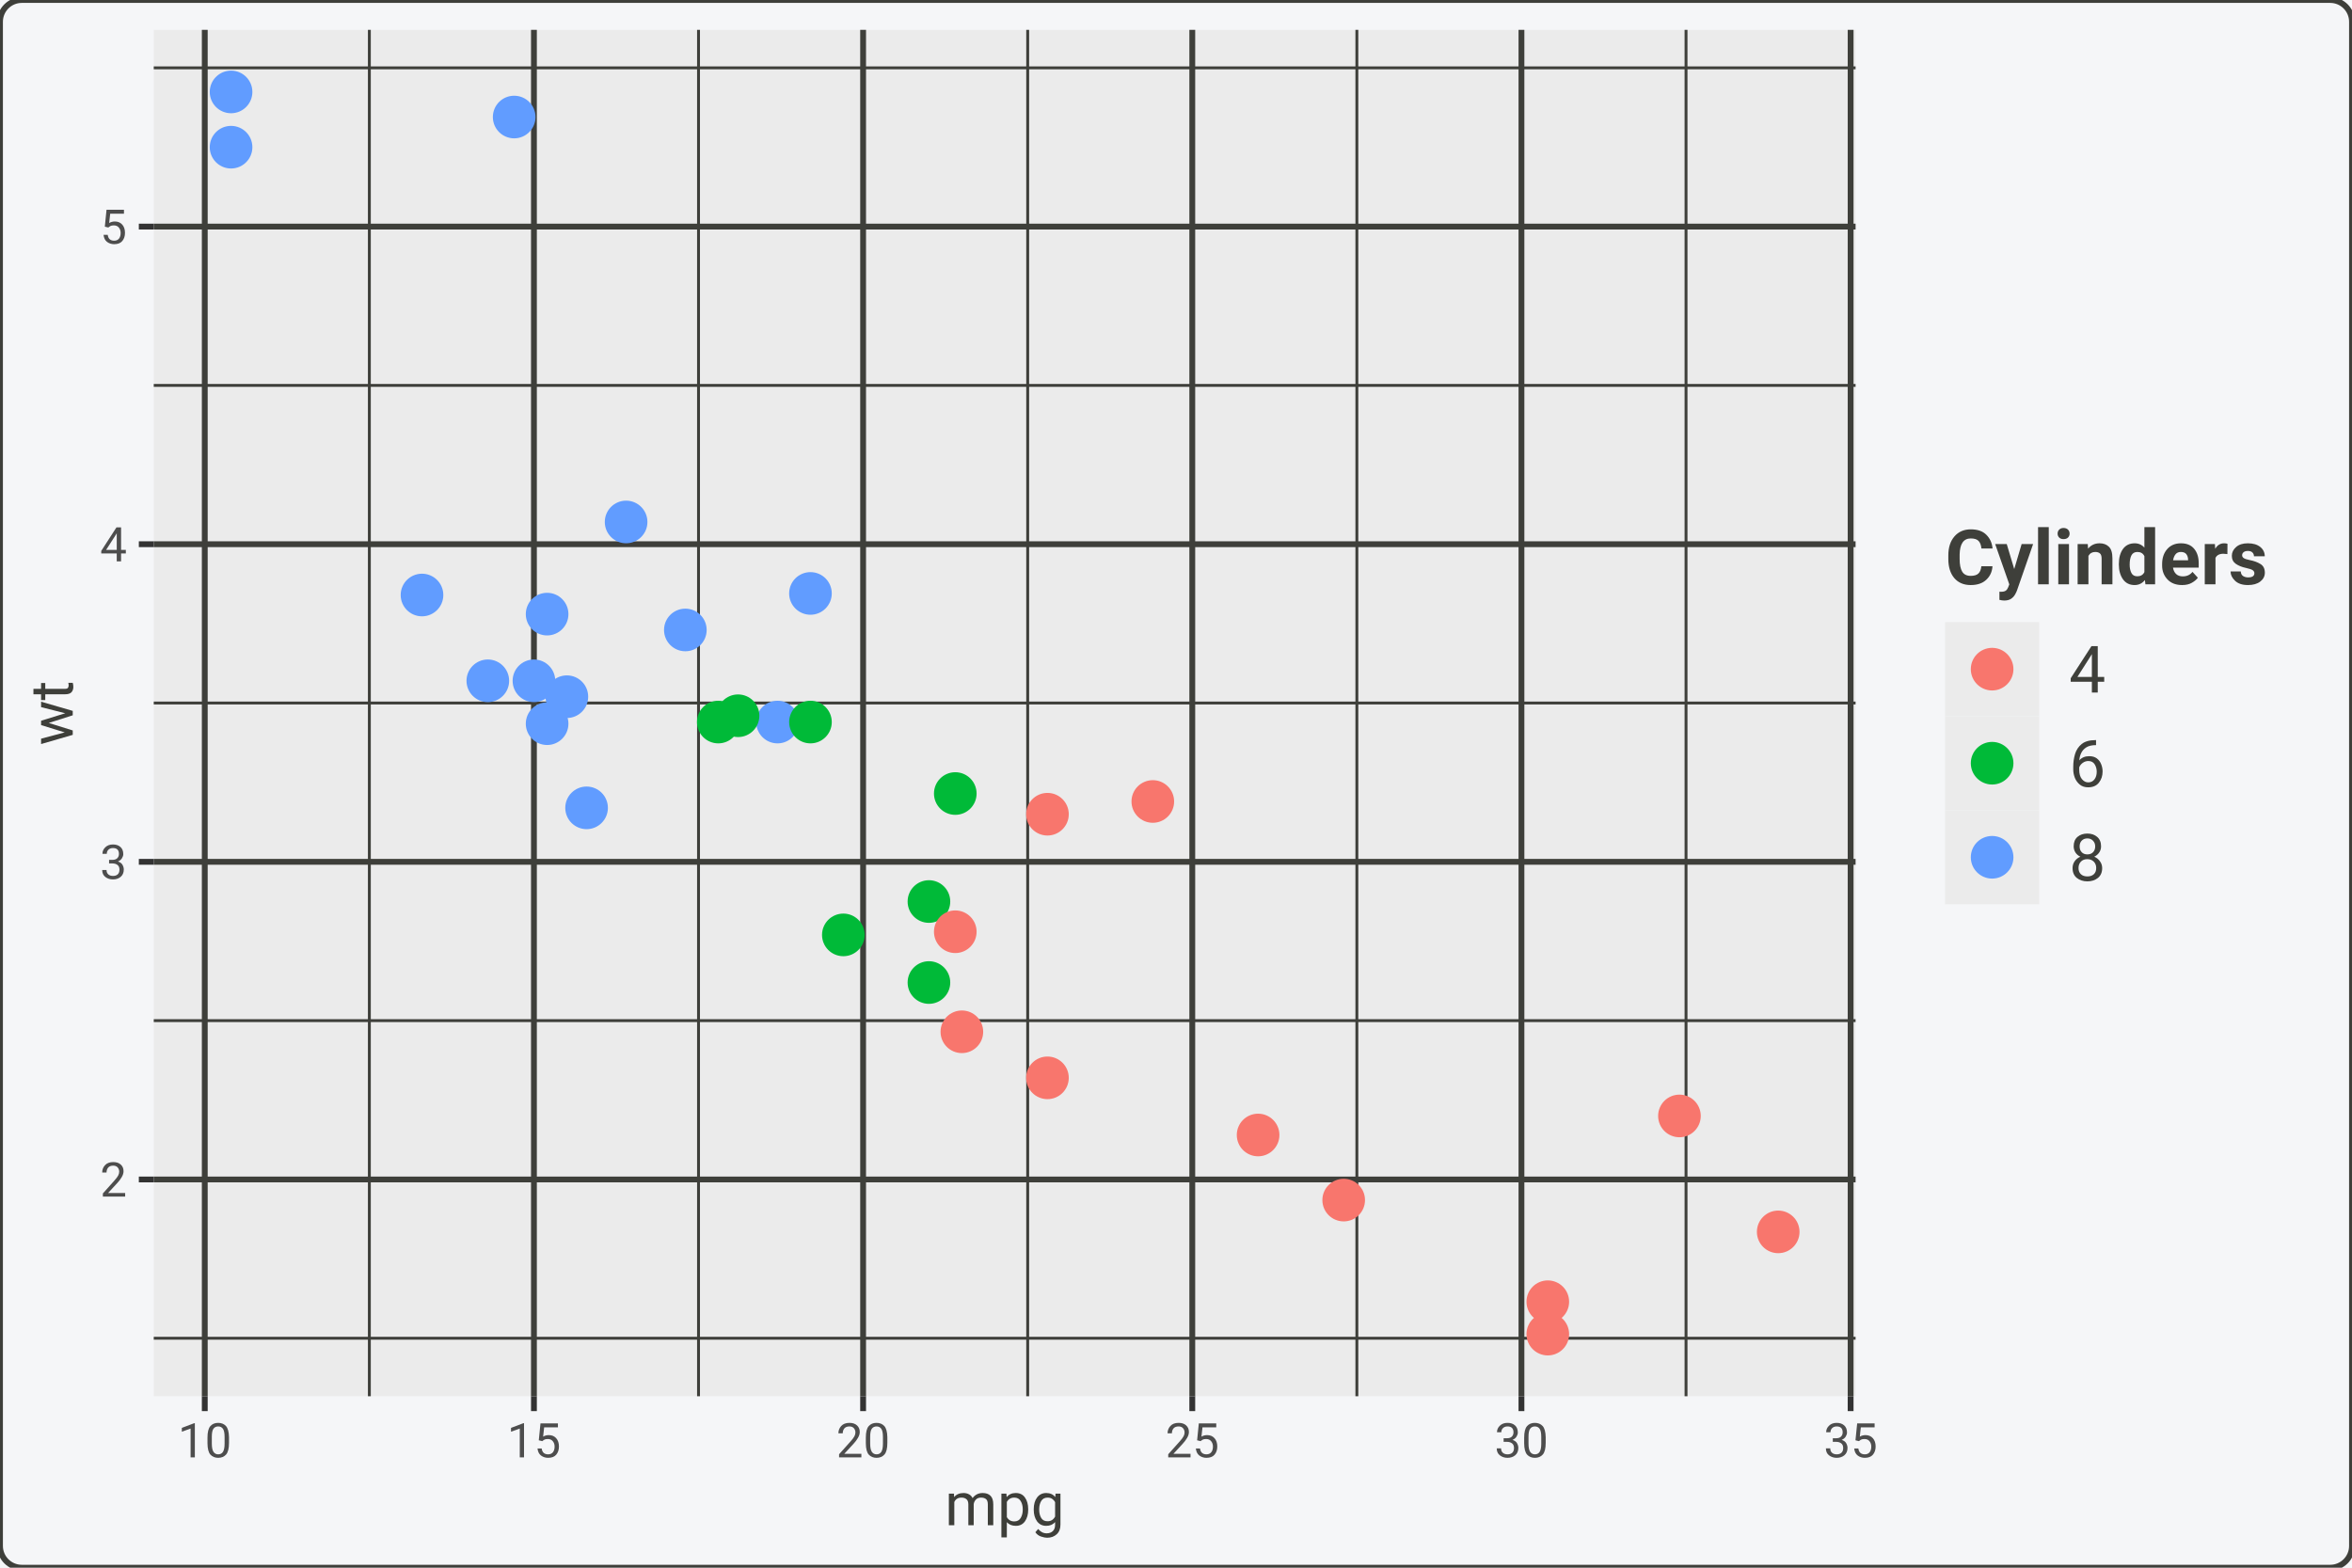
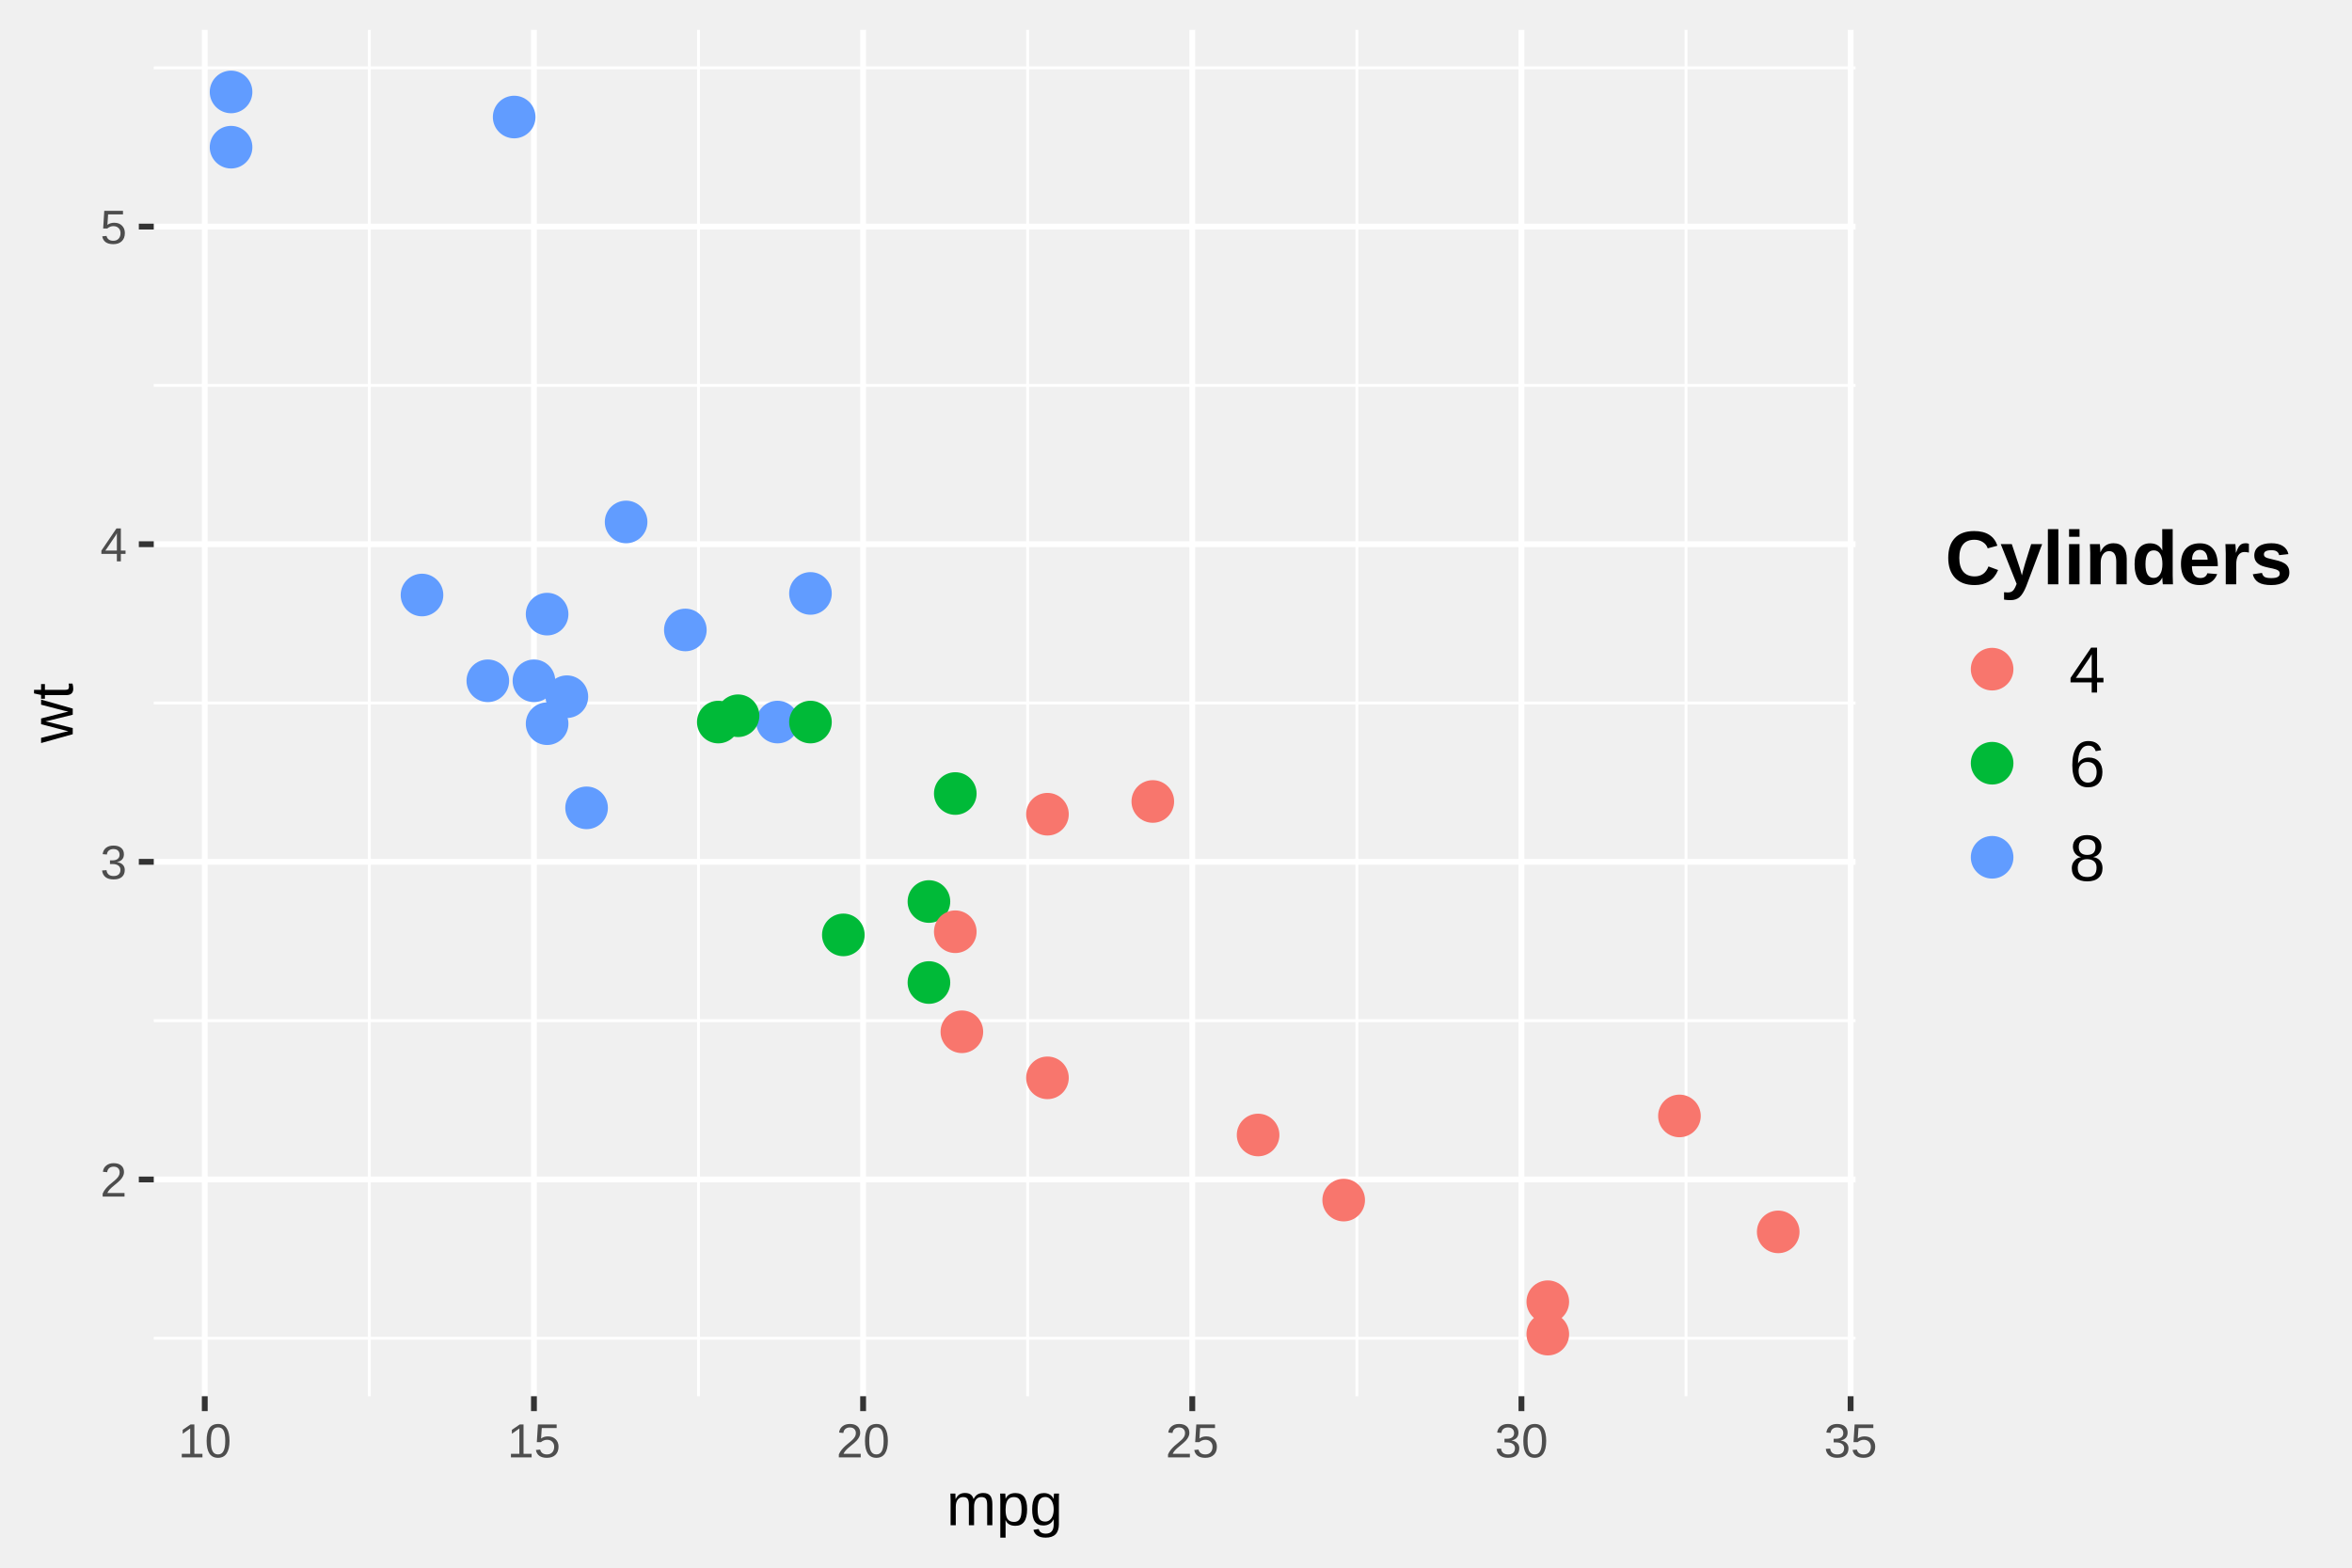
<svg xmlns="http://www.w3.org/2000/svg" width="432.00pt" height="288.00pt" viewBox="0 0 432.00 288.00">
  <g class="svglite">
    <defs>
      <style type="text/css">
-     /* theme-aware-processed */
-     .svglite line, .svglite polyline, .svglite polygon, .svglite path, .svglite circle {
+     .svglite line, .svglite polyline, .svglite polygon, .svglite path, .svglite rect, .svglite circle {
      fill: none;
-       stroke: #3E3F3A;
-       stroke-linecap: round;
-       stroke-linejoin: round;
-       stroke-miterlimit: 10.00;
-     }
-     .svglite &gt; g &gt; rect {
-       fill: none;
-       stroke: #3E3F3A;
+       stroke: #000000;
      stroke-linecap: round;
      stroke-linejoin: round;
      stroke-miterlimit: 10.00;
    }
    .svglite text {
      white-space: pre;
-       fill: #3E3F3A;
    }
    .svglite g.glyphgroup path {
      fill: inherit;
      stroke: none;
    }
  </style>
    </defs>
-     <rect class="svg-bg" width="100%" height="100%" style="stroke: none; fill: #F5F6F8;" />
+     <rect width="100%" height="100%" style="stroke: none; fill: none;" />
    <defs>
      <clipPath id="cpMC4wMHw0MzIuMDB8MC4wMHwyODguMDA=">
        <rect x="0.00" y="0.00" width="432.00" height="288.00" />
      </clipPath>
    </defs>
    <g clip-path="url(#cpMC4wMHw0MzIuMDB8MC4wMHwyODguMDA=)">
-       <rect rx="4" x="0" y="0.00" width="432.00" height="288.00" style="stroke-width: 1.07; stroke: #3E3F3A; fill: #F5F6F8;" />
+       <rect x="0" y="0.00" width="432.00" height="288.00" style="stroke-width: 1.07; stroke: none;" />
    </g>
    <defs>
      <clipPath id="cpMjguMjR8MzQwLjgyfDUuNDh8MjU2LjUw">
        <rect x="28.24" y="5.48" width="312.58" height="251.02" />
      </clipPath>
    </defs>
    <g clip-path="url(#cpMjguMjR8MzQwLjgyfDUuNDh8MjU2LjUw)">
-       <rect x="28.24" y="5.48" width="312.58" height="251.02" style="stroke-width: 1.07; stroke: none; fill: #EBEBEB;" />
-       <polyline points="28.24,245.85 340.82,245.85 " style="stroke-width: 0.53; stroke: #3E3F3A; stroke-linecap: butt;" />
-       <polyline points="28.24,187.50 340.82,187.50 " style="stroke-width: 0.53; stroke: #3E3F3A; stroke-linecap: butt;" />
-       <polyline points="28.24,129.15 340.82,129.15 " style="stroke-width: 0.53; stroke: #3E3F3A; stroke-linecap: butt;" />
-       <polyline points="28.24,70.80 340.82,70.80 " style="stroke-width: 0.53; stroke: #3E3F3A; stroke-linecap: butt;" />
-       <polyline points="28.24,12.46 340.82,12.46 " style="stroke-width: 0.53; stroke: #3E3F3A; stroke-linecap: butt;" />
-       <polyline points="67.84,256.50 67.84,5.48 " style="stroke-width: 0.53; stroke: #3E3F3A; stroke-linecap: butt;" />
-       <polyline points="128.30,256.50 128.30,5.48 " style="stroke-width: 0.53; stroke: #3E3F3A; stroke-linecap: butt;" />
-       <polyline points="188.76,256.50 188.76,5.48 " style="stroke-width: 0.53; stroke: #3E3F3A; stroke-linecap: butt;" />
-       <polyline points="249.22,256.50 249.22,5.48 " style="stroke-width: 0.53; stroke: #3E3F3A; stroke-linecap: butt;" />
-       <polyline points="309.68,256.50 309.68,5.48 " style="stroke-width: 0.53; stroke: #3E3F3A; stroke-linecap: butt;" />
-       <polyline points="28.24,216.68 340.82,216.68 " style="stroke-width: 1.07; stroke: #3E3F3A; stroke-linecap: butt;" />
-       <polyline points="28.24,158.33 340.82,158.33 " style="stroke-width: 1.07; stroke: #3E3F3A; stroke-linecap: butt;" />
-       <polyline points="28.24,99.98 340.82,99.98 " style="stroke-width: 1.07; stroke: #3E3F3A; stroke-linecap: butt;" />
-       <polyline points="28.24,41.63 340.82,41.63 " style="stroke-width: 1.07; stroke: #3E3F3A; stroke-linecap: butt;" />
-       <polyline points="37.61,256.50 37.61,5.48 " style="stroke-width: 1.07; stroke: #3E3F3A; stroke-linecap: butt;" />
-       <polyline points="98.07,256.50 98.07,5.48 " style="stroke-width: 1.07; stroke: #3E3F3A; stroke-linecap: butt;" />
-       <polyline points="158.53,256.50 158.53,5.48 " style="stroke-width: 1.07; stroke: #3E3F3A; stroke-linecap: butt;" />
-       <polyline points="218.99,256.50 218.99,5.48 " style="stroke-width: 1.07; stroke: #3E3F3A; stroke-linecap: butt;" />
-       <polyline points="279.45,256.50 279.45,5.48 " style="stroke-width: 1.07; stroke: #3E3F3A; stroke-linecap: butt;" />
-       <polyline points="339.91,256.50 339.91,5.48 " style="stroke-width: 1.07; stroke: #3E3F3A; stroke-linecap: butt;" />
+       <rect x="28.24" y="5.48" width="312.58" height="251.02" style="stroke-width: 1.07; stroke: none;" />
+       <polyline points="28.24,245.85 340.82,245.85 " style="stroke-width: 0.53; stroke: #FFFFFF; stroke-linecap: butt;" />
+       <polyline points="28.24,187.50 340.82,187.50 " style="stroke-width: 0.53; stroke: #FFFFFF; stroke-linecap: butt;" />
+       <polyline points="28.24,129.15 340.82,129.15 " style="stroke-width: 0.53; stroke: #FFFFFF; stroke-linecap: butt;" />
+       <polyline points="28.24,70.80 340.82,70.80 " style="stroke-width: 0.53; stroke: #FFFFFF; stroke-linecap: butt;" />
+       <polyline points="28.24,12.46 340.82,12.46 " style="stroke-width: 0.53; stroke: #FFFFFF; stroke-linecap: butt;" />
+       <polyline points="67.84,256.50 67.84,5.48 " style="stroke-width: 0.53; stroke: #FFFFFF; stroke-linecap: butt;" />
+       <polyline points="128.30,256.50 128.30,5.48 " style="stroke-width: 0.53; stroke: #FFFFFF; stroke-linecap: butt;" />
+       <polyline points="188.76,256.50 188.76,5.48 " style="stroke-width: 0.53; stroke: #FFFFFF; stroke-linecap: butt;" />
+       <polyline points="249.22,256.50 249.22,5.48 " style="stroke-width: 0.53; stroke: #FFFFFF; stroke-linecap: butt;" />
+       <polyline points="309.68,256.50 309.68,5.48 " style="stroke-width: 0.53; stroke: #FFFFFF; stroke-linecap: butt;" />
+       <polyline points="28.24,216.68 340.82,216.68 " style="stroke-width: 1.07; stroke: #FFFFFF; stroke-linecap: butt;" />
+       <polyline points="28.24,158.33 340.82,158.33 " style="stroke-width: 1.07; stroke: #FFFFFF; stroke-linecap: butt;" />
+       <polyline points="28.24,99.98 340.82,99.98 " style="stroke-width: 1.07; stroke: #FFFFFF; stroke-linecap: butt;" />
+       <polyline points="28.24,41.63 340.82,41.63 " style="stroke-width: 1.07; stroke: #FFFFFF; stroke-linecap: butt;" />
+       <polyline points="37.61,256.50 37.61,5.48 " style="stroke-width: 1.07; stroke: #FFFFFF; stroke-linecap: butt;" />
+       <polyline points="98.07,256.50 98.07,5.48 " style="stroke-width: 1.07; stroke: #FFFFFF; stroke-linecap: butt;" />
+       <polyline points="158.53,256.50 158.53,5.48 " style="stroke-width: 1.07; stroke: #FFFFFF; stroke-linecap: butt;" />
+       <polyline points="218.99,256.50 218.99,5.48 " style="stroke-width: 1.07; stroke: #FFFFFF; stroke-linecap: butt;" />
+       <polyline points="279.45,256.50 279.45,5.48 " style="stroke-width: 1.07; stroke: #FFFFFF; stroke-linecap: butt;" />
+       <polyline points="339.91,256.50 339.91,5.48 " style="stroke-width: 1.07; stroke: #FFFFFF; stroke-linecap: butt;" />
      <circle cx="170.62" cy="180.50" r="3.56" style="stroke-width: 0.71; stroke: #00BA38; fill: #00BA38;" />
      <circle cx="170.62" cy="165.62" r="3.56" style="stroke-width: 0.71; stroke: #00BA38; fill: #00BA38;" />
      <circle cx="192.39" cy="198.01" r="3.56" style="stroke-width: 0.71; stroke: #F8766D; fill: #F8766D;" />
      <circle cx="175.46" cy="145.78" r="3.56" style="stroke-width: 0.71; stroke: #00BA38; fill: #00BA38;" />
      <circle cx="142.81" cy="132.65" r="3.56" style="stroke-width: 0.71; stroke: #619CFF; fill: #619CFF;" />
      <circle cx="135.56" cy="131.49" r="3.56" style="stroke-width: 0.71; stroke: #00BA38; fill: #00BA38;" />
      <circle cx="89.60" cy="125.07" r="3.56" style="stroke-width: 0.71; stroke: #619CFF; fill: #619CFF;" />
      <circle cx="211.74" cy="147.24" r="3.56" style="stroke-width: 0.71; stroke: #F8766D; fill: #F8766D;" />
      <circle cx="192.39" cy="149.58" r="3.56" style="stroke-width: 0.71; stroke: #F8766D; fill: #F8766D;" />
      <circle cx="148.86" cy="132.65" r="3.56" style="stroke-width: 0.71; stroke: #00BA38; fill: #00BA38;" />
      <circle cx="131.93" cy="132.65" r="3.56" style="stroke-width: 0.71; stroke: #00BA38; fill: #00BA38;" />
      <circle cx="115.00" cy="95.89" r="3.56" style="stroke-width: 0.71; stroke: #619CFF; fill: #619CFF;" />
      <circle cx="125.88" cy="115.73" r="3.56" style="stroke-width: 0.71; stroke: #619CFF; fill: #619CFF;" />
      <circle cx="100.49" cy="112.82" r="3.56" style="stroke-width: 0.71; stroke: #619CFF; fill: #619CFF;" />
      <circle cx="42.44" cy="27.04" r="3.56" style="stroke-width: 0.71; stroke: #619CFF; fill: #619CFF;" />
      <circle cx="42.44" cy="16.89" r="3.56" style="stroke-width: 0.71; stroke: #619CFF; fill: #619CFF;" />
      <circle cx="94.44" cy="21.50" r="3.56" style="stroke-width: 0.71; stroke: #619CFF; fill: #619CFF;" />
      <circle cx="308.47" cy="205.01" r="3.56" style="stroke-width: 0.71; stroke: #F8766D; fill: #F8766D;" />
      <circle cx="284.29" cy="239.14" r="3.56" style="stroke-width: 0.71; stroke: #F8766D; fill: #F8766D;" />
      <circle cx="326.61" cy="226.31" r="3.56" style="stroke-width: 0.71; stroke: #F8766D; fill: #F8766D;" />
      <circle cx="176.67" cy="189.55" r="3.56" style="stroke-width: 0.71; stroke: #F8766D; fill: #F8766D;" />
      <circle cx="104.12" cy="127.99" r="3.56" style="stroke-width: 0.71; stroke: #619CFF; fill: #619CFF;" />
      <circle cx="100.49" cy="132.95" r="3.56" style="stroke-width: 0.71; stroke: #619CFF; fill: #619CFF;" />
      <circle cx="77.51" cy="109.31" r="3.56" style="stroke-width: 0.71; stroke: #619CFF; fill: #619CFF;" />
      <circle cx="148.86" cy="109.02" r="3.56" style="stroke-width: 0.71; stroke: #619CFF; fill: #619CFF;" />
      <circle cx="246.80" cy="220.47" r="3.56" style="stroke-width: 0.71; stroke: #F8766D; fill: #F8766D;" />
      <circle cx="231.08" cy="208.51" r="3.56" style="stroke-width: 0.71; stroke: #F8766D; fill: #F8766D;" />
      <circle cx="284.29" cy="245.09" r="3.56" style="stroke-width: 0.71; stroke: #F8766D; fill: #F8766D;" />
      <circle cx="107.74" cy="148.41" r="3.56" style="stroke-width: 0.71; stroke: #619CFF; fill: #619CFF;" />
      <circle cx="154.90" cy="171.75" r="3.56" style="stroke-width: 0.71; stroke: #00BA38; fill: #00BA38;" />
      <circle cx="98.07" cy="125.07" r="3.56" style="stroke-width: 0.71; stroke: #619CFF; fill: #619CFF;" />
      <circle cx="175.46" cy="171.17" r="3.56" style="stroke-width: 0.71; stroke: #F8766D; fill: #F8766D;" />
    </g>
    <g clip-path="url(#cpMC4wMHw0MzIuMDB8MC4wMHwyODguMDA=)">
-       <text x="23.31" y="219.83" text-anchor="end" style="font-size: 8.80px;fill: #4D4D4D; font-family: &quot;Roboto&quot;, -apple-system, BlinkMacSystemFont, &quot;Segoe UI&quot;, system-ui, sans-serif;" textLength="4.89px" lengthAdjust="spacingAndGlyphs">2</text>
-       <text x="23.31" y="161.48" text-anchor="end" style="font-size: 8.80px;fill: #4D4D4D; font-family: &quot;Roboto&quot;, -apple-system, BlinkMacSystemFont, &quot;Segoe UI&quot;, system-ui, sans-serif;" textLength="4.89px" lengthAdjust="spacingAndGlyphs">3</text>
-       <text x="23.31" y="103.13" text-anchor="end" style="font-size: 8.80px;fill: #4D4D4D; font-family: &quot;Roboto&quot;, -apple-system, BlinkMacSystemFont, &quot;Segoe UI&quot;, system-ui, sans-serif;" textLength="4.89px" lengthAdjust="spacingAndGlyphs">4</text>
-       <text x="23.31" y="44.78" text-anchor="end" style="font-size: 8.80px;fill: #4D4D4D; font-family: &quot;Roboto&quot;, -apple-system, BlinkMacSystemFont, &quot;Segoe UI&quot;, system-ui, sans-serif;" textLength="4.89px" lengthAdjust="spacingAndGlyphs">5</text>
+       <text x="23.31" y="219.83" text-anchor="end" style="font-size: 8.80px;fill: #4D4D4D; font-family: &quot;Arial&quot;;" textLength="4.89px" lengthAdjust="spacingAndGlyphs">2</text>
+       <text x="23.31" y="161.48" text-anchor="end" style="font-size: 8.80px;fill: #4D4D4D; font-family: &quot;Arial&quot;;" textLength="4.89px" lengthAdjust="spacingAndGlyphs">3</text>
+       <text x="23.31" y="103.13" text-anchor="end" style="font-size: 8.80px;fill: #4D4D4D; font-family: &quot;Arial&quot;;" textLength="4.89px" lengthAdjust="spacingAndGlyphs">4</text>
+       <text x="23.31" y="44.78" text-anchor="end" style="font-size: 8.80px;fill: #4D4D4D; font-family: &quot;Arial&quot;;" textLength="4.89px" lengthAdjust="spacingAndGlyphs">5</text>
      <polyline points="25.50,216.68 28.24,216.68 " style="stroke-width: 1.07; stroke: #333333; stroke-linecap: butt;" />
      <polyline points="25.50,158.33 28.24,158.33 " style="stroke-width: 1.07; stroke: #333333; stroke-linecap: butt;" />
      <polyline points="25.50,99.98 28.24,99.98 " style="stroke-width: 1.07; stroke: #333333; stroke-linecap: butt;" />
      <polyline points="25.50,41.63 28.24,41.63 " style="stroke-width: 1.07; stroke: #333333; stroke-linecap: butt;" />
      <polyline points="37.61,259.24 37.61,256.50 " style="stroke-width: 1.07; stroke: #333333; stroke-linecap: butt;" />
      <polyline points="98.07,259.24 98.07,256.50 " style="stroke-width: 1.07; stroke: #333333; stroke-linecap: butt;" />
      <polyline points="158.53,259.24 158.53,256.50 " style="stroke-width: 1.07; stroke: #333333; stroke-linecap: butt;" />
      <polyline points="218.99,259.24 218.99,256.50 " style="stroke-width: 1.07; stroke: #333333; stroke-linecap: butt;" />
      <polyline points="279.45,259.24 279.45,256.50 " style="stroke-width: 1.07; stroke: #333333; stroke-linecap: butt;" />
      <polyline points="339.91,259.24 339.91,256.50 " style="stroke-width: 1.07; stroke: #333333; stroke-linecap: butt;" />
-       <text x="37.61" y="267.74" text-anchor="middle" style="font-size: 8.80px;fill: #4D4D4D; font-family: &quot;Roboto&quot;, -apple-system, BlinkMacSystemFont, &quot;Segoe UI&quot;, system-ui, sans-serif;" textLength="9.78px" lengthAdjust="spacingAndGlyphs">10</text>
-       <text x="98.07" y="267.74" text-anchor="middle" style="font-size: 8.80px;fill: #4D4D4D; font-family: &quot;Roboto&quot;, -apple-system, BlinkMacSystemFont, &quot;Segoe UI&quot;, system-ui, sans-serif;" textLength="9.78px" lengthAdjust="spacingAndGlyphs">15</text>
-       <text x="158.53" y="267.74" text-anchor="middle" style="font-size: 8.80px;fill: #4D4D4D; font-family: &quot;Roboto&quot;, -apple-system, BlinkMacSystemFont, &quot;Segoe UI&quot;, system-ui, sans-serif;" textLength="9.78px" lengthAdjust="spacingAndGlyphs">20</text>
-       <text x="218.99" y="267.74" text-anchor="middle" style="font-size: 8.80px;fill: #4D4D4D; font-family: &quot;Roboto&quot;, -apple-system, BlinkMacSystemFont, &quot;Segoe UI&quot;, system-ui, sans-serif;" textLength="9.78px" lengthAdjust="spacingAndGlyphs">25</text>
-       <text x="279.45" y="267.74" text-anchor="middle" style="font-size: 8.80px;fill: #4D4D4D; font-family: &quot;Roboto&quot;, -apple-system, BlinkMacSystemFont, &quot;Segoe UI&quot;, system-ui, sans-serif;" textLength="9.78px" lengthAdjust="spacingAndGlyphs">30</text>
-       <text x="339.91" y="267.74" text-anchor="middle" style="font-size: 8.80px;fill: #4D4D4D; font-family: &quot;Roboto&quot;, -apple-system, BlinkMacSystemFont, &quot;Segoe UI&quot;, system-ui, sans-serif;" textLength="9.78px" lengthAdjust="spacingAndGlyphs">35</text>
-       <text x="184.53" y="280.20" text-anchor="middle" style="font-size: 11.00px; font-family: &quot;Roboto&quot;, -apple-system, BlinkMacSystemFont, &quot;Segoe UI&quot;, system-ui, sans-serif;" textLength="21.41px" lengthAdjust="spacingAndGlyphs">mpg</text>
-       <text transform="translate(13.36,130.99) rotate(-90)" text-anchor="middle" style="font-size: 11.00px; font-family: &quot;Roboto&quot;, -apple-system, BlinkMacSystemFont, &quot;Segoe UI&quot;, system-ui, sans-serif;" textLength="11.00px" lengthAdjust="spacingAndGlyphs">wt</text>
-       <rect rx="4" x="351.78" y="90.37" width="74.74" height="81.25" style="stroke-width: 1.07; stroke: none; fill: #F5F6F8;" />
-       <text x="357.26" y="107.34" style="font-size: 14.00px; font-weight: bold; font-family: &quot;Roboto&quot;, -apple-system, BlinkMacSystemFont, &quot;Segoe UI&quot;, system-ui, sans-serif;" textLength="63.78px" lengthAdjust="spacingAndGlyphs">Cylinders</text>
-       <rect x="357.26" y="114.29" width="17.28" height="17.28" style="stroke-width: 1.07; stroke: none; fill: #EBEBEB;" />
+       <text x="37.61" y="267.74" text-anchor="middle" style="font-size: 8.80px;fill: #4D4D4D; font-family: &quot;Arial&quot;;" textLength="9.78px" lengthAdjust="spacingAndGlyphs">10</text>
+       <text x="98.07" y="267.74" text-anchor="middle" style="font-size: 8.80px;fill: #4D4D4D; font-family: &quot;Arial&quot;;" textLength="9.78px" lengthAdjust="spacingAndGlyphs">15</text>
+       <text x="158.53" y="267.74" text-anchor="middle" style="font-size: 8.80px;fill: #4D4D4D; font-family: &quot;Arial&quot;;" textLength="9.78px" lengthAdjust="spacingAndGlyphs">20</text>
+       <text x="218.99" y="267.74" text-anchor="middle" style="font-size: 8.80px;fill: #4D4D4D; font-family: &quot;Arial&quot;;" textLength="9.78px" lengthAdjust="spacingAndGlyphs">25</text>
+       <text x="279.45" y="267.74" text-anchor="middle" style="font-size: 8.80px;fill: #4D4D4D; font-family: &quot;Arial&quot;;" textLength="9.78px" lengthAdjust="spacingAndGlyphs">30</text>
+       <text x="339.91" y="267.74" text-anchor="middle" style="font-size: 8.80px;fill: #4D4D4D; font-family: &quot;Arial&quot;;" textLength="9.78px" lengthAdjust="spacingAndGlyphs">35</text>
+       <text x="184.53" y="280.20" text-anchor="middle" style="font-size: 11.00px; font-family: &quot;Arial&quot;;" textLength="21.41px" lengthAdjust="spacingAndGlyphs">mpg</text>
+       <text transform="translate(13.36,130.99) rotate(-90)" text-anchor="middle" style="font-size: 11.00px; font-family: &quot;Arial&quot;;" textLength="11.00px" lengthAdjust="spacingAndGlyphs">wt</text>
+       <rect x="351.78" y="90.37" width="74.74" height="81.25" style="stroke-width: 0.75; stroke: none;" />
+       <rect x="351.78" y="90.37" width="74.74" height="81.25" style="stroke-width: 1.07; stroke: none;" />
+       <text x="357.26" y="107.34" style="font-size: 14.00px; font-weight: bold; font-family: &quot;Arial&quot;;" textLength="63.78px" lengthAdjust="spacingAndGlyphs">Cylinders</text>
+       <rect x="357.26" y="114.29" width="17.28" height="17.28" style="stroke-width: 1.07; stroke: none;" />
      <circle cx="365.90" cy="122.93" r="3.56" style="stroke-width: 0.71; stroke: #F8766D; fill: #F8766D;" />
-       <rect x="357.26" y="131.57" width="17.28" height="17.28" style="stroke-width: 1.07; stroke: none; fill: #EBEBEB;" />
+       <rect x="357.26" y="131.57" width="17.28" height="17.28" style="stroke-width: 1.07; stroke: none;" />
      <circle cx="365.90" cy="140.21" r="3.56" style="stroke-width: 0.71; stroke: #00BA38; fill: #00BA38;" />
-       <rect x="357.26" y="148.85" width="17.28" height="17.28" style="stroke-width: 1.07; stroke: none; fill: #EBEBEB;" />
+       <rect x="357.26" y="148.85" width="17.28" height="17.28" style="stroke-width: 1.07; stroke: none;" />
      <circle cx="365.90" cy="157.49" r="3.56" style="stroke-width: 0.71; stroke: #619CFF; fill: #619CFF;" />
-       <text x="380.02" y="127.23" style="font-size: 12.00px; font-family: &quot;Roboto&quot;, -apple-system, BlinkMacSystemFont, &quot;Segoe UI&quot;, system-ui, sans-serif;" textLength="6.67px" lengthAdjust="spacingAndGlyphs">4</text>
-       <text x="380.02" y="144.51" style="font-size: 12.00px; font-family: &quot;Roboto&quot;, -apple-system, BlinkMacSystemFont, &quot;Segoe UI&quot;, system-ui, sans-serif;" textLength="6.67px" lengthAdjust="spacingAndGlyphs">6</text>
-       <text x="380.02" y="161.79" style="font-size: 12.00px; font-family: &quot;Roboto&quot;, -apple-system, BlinkMacSystemFont, &quot;Segoe UI&quot;, system-ui, sans-serif;" textLength="6.67px" lengthAdjust="spacingAndGlyphs">8</text>
+       <text x="380.02" y="127.23" style="font-size: 12.00px; font-family: &quot;Arial&quot;;" textLength="6.67px" lengthAdjust="spacingAndGlyphs">4</text>
+       <text x="380.02" y="144.51" style="font-size: 12.00px; font-family: &quot;Arial&quot;;" textLength="6.67px" lengthAdjust="spacingAndGlyphs">6</text>
+       <text x="380.02" y="161.79" style="font-size: 12.00px; font-family: &quot;Arial&quot;;" textLength="6.67px" lengthAdjust="spacingAndGlyphs">8</text>
    </g>
  </g>
</svg>
